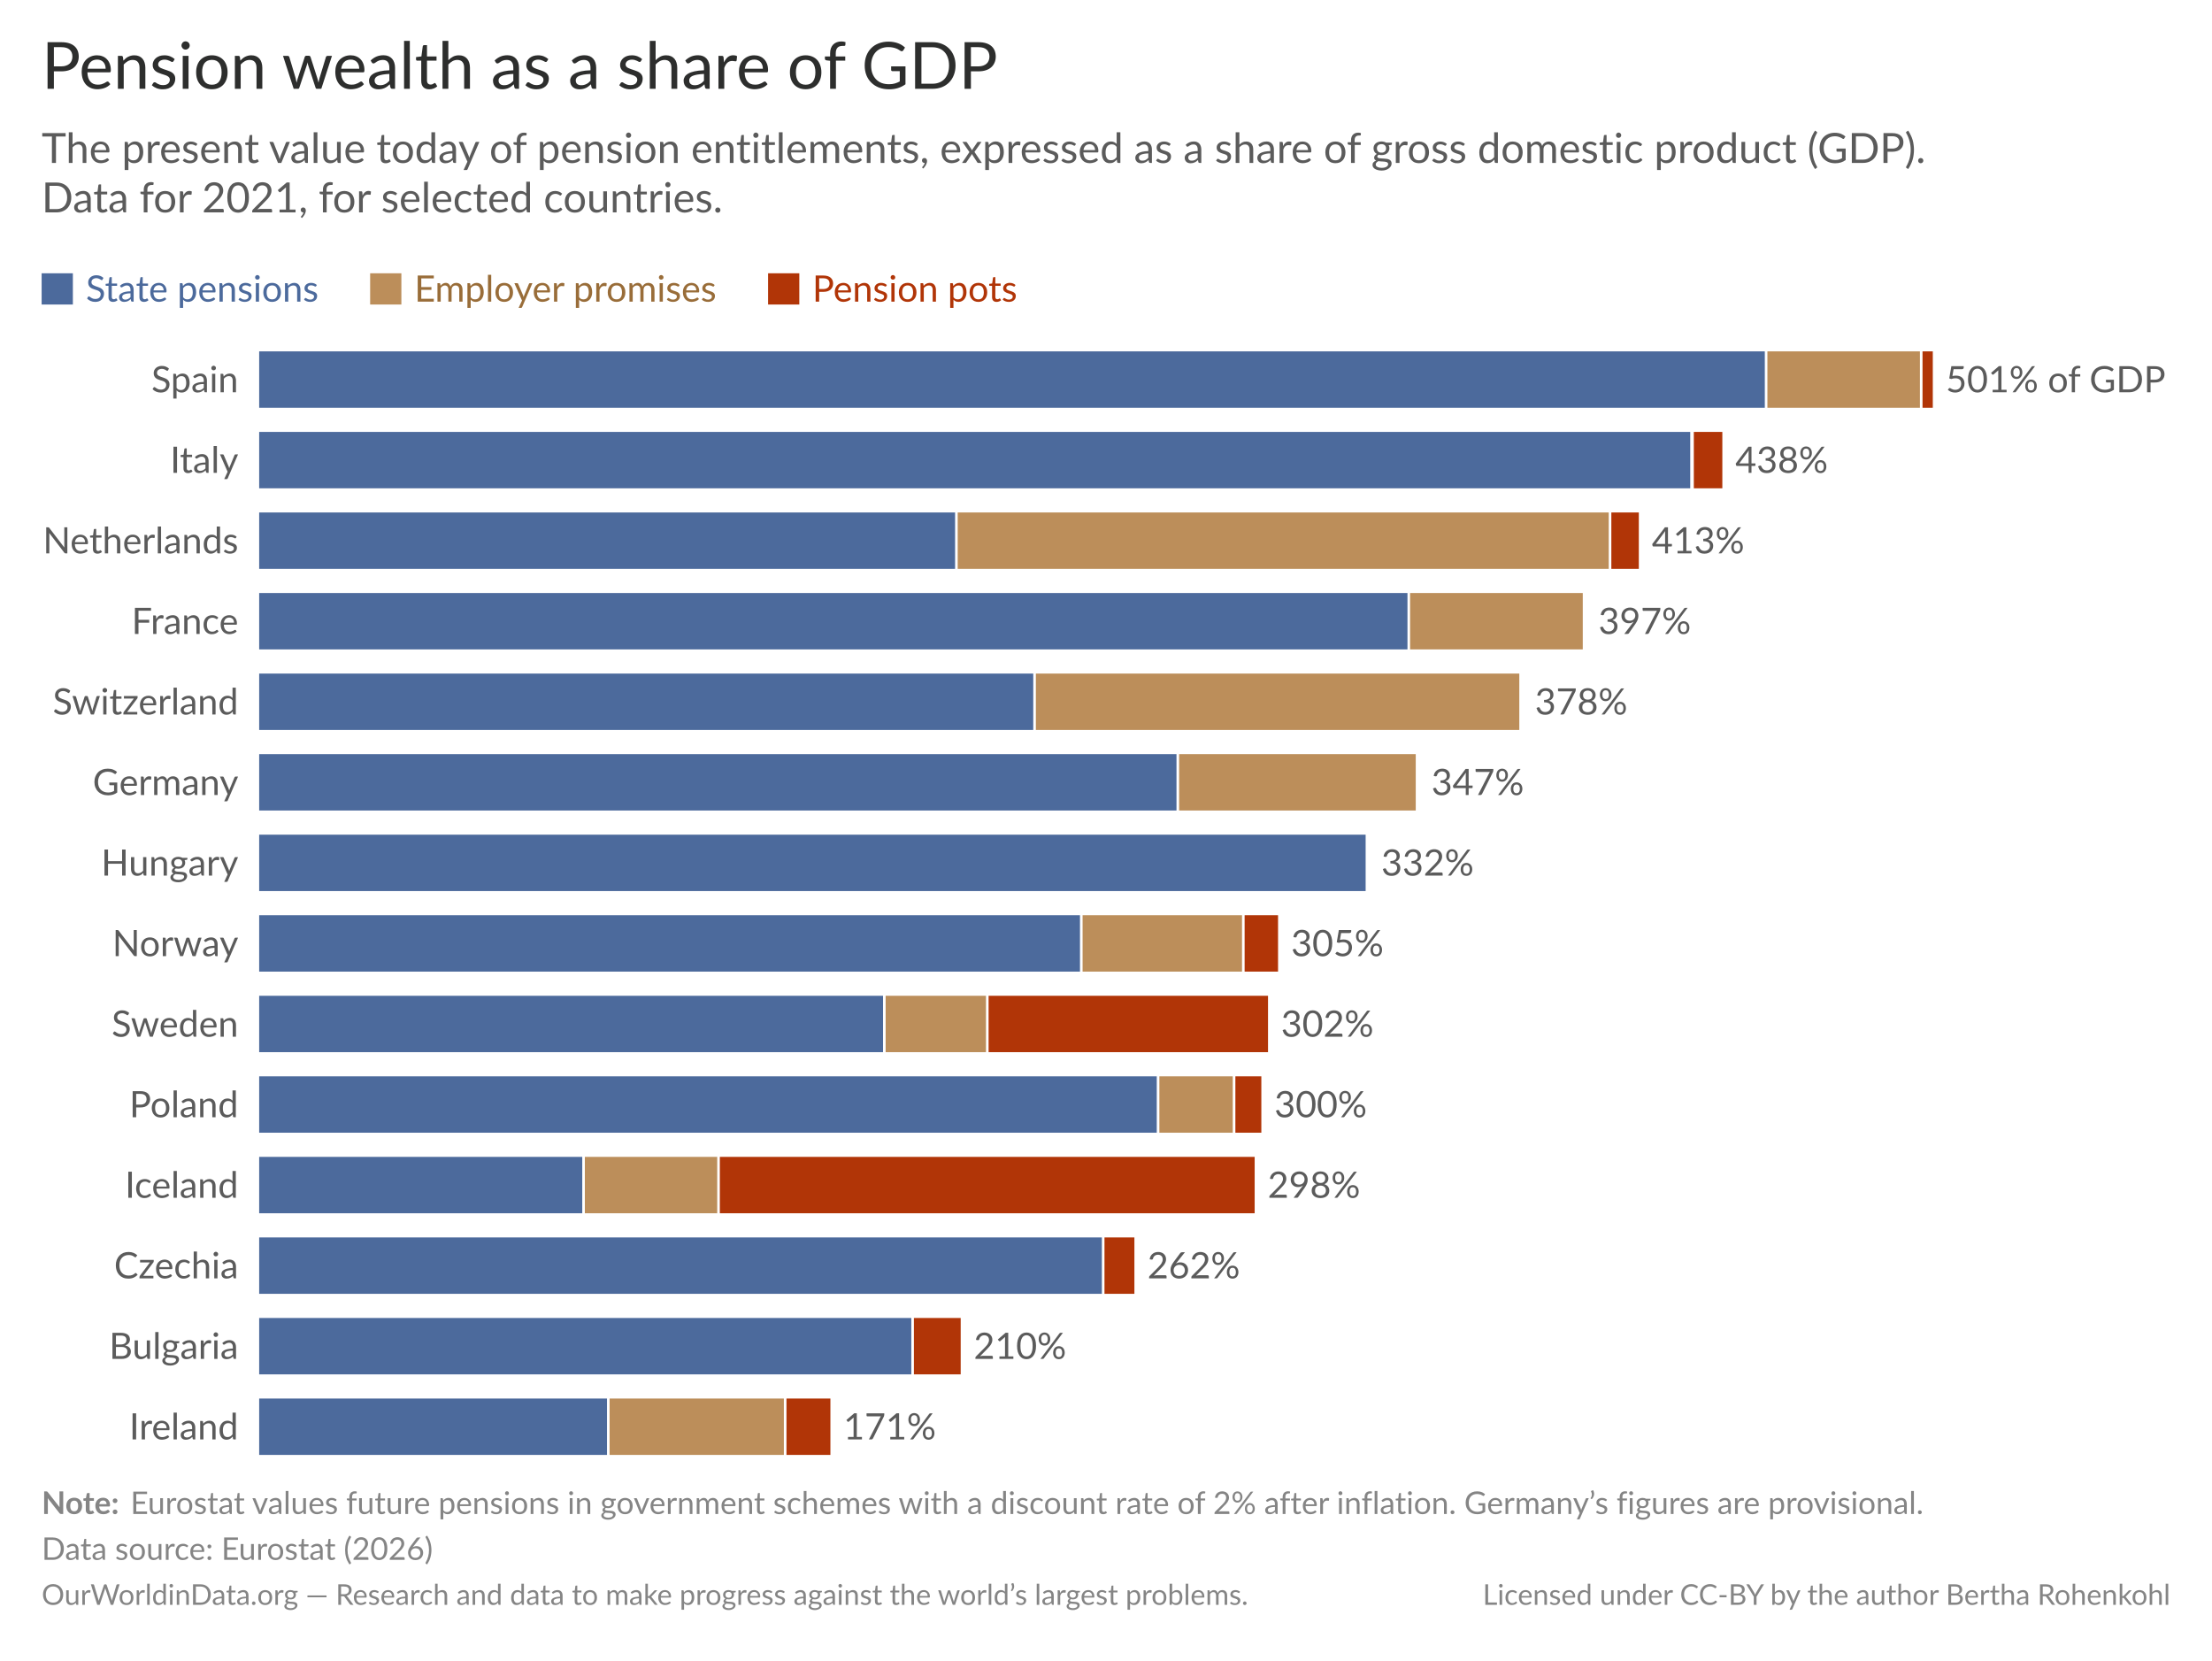
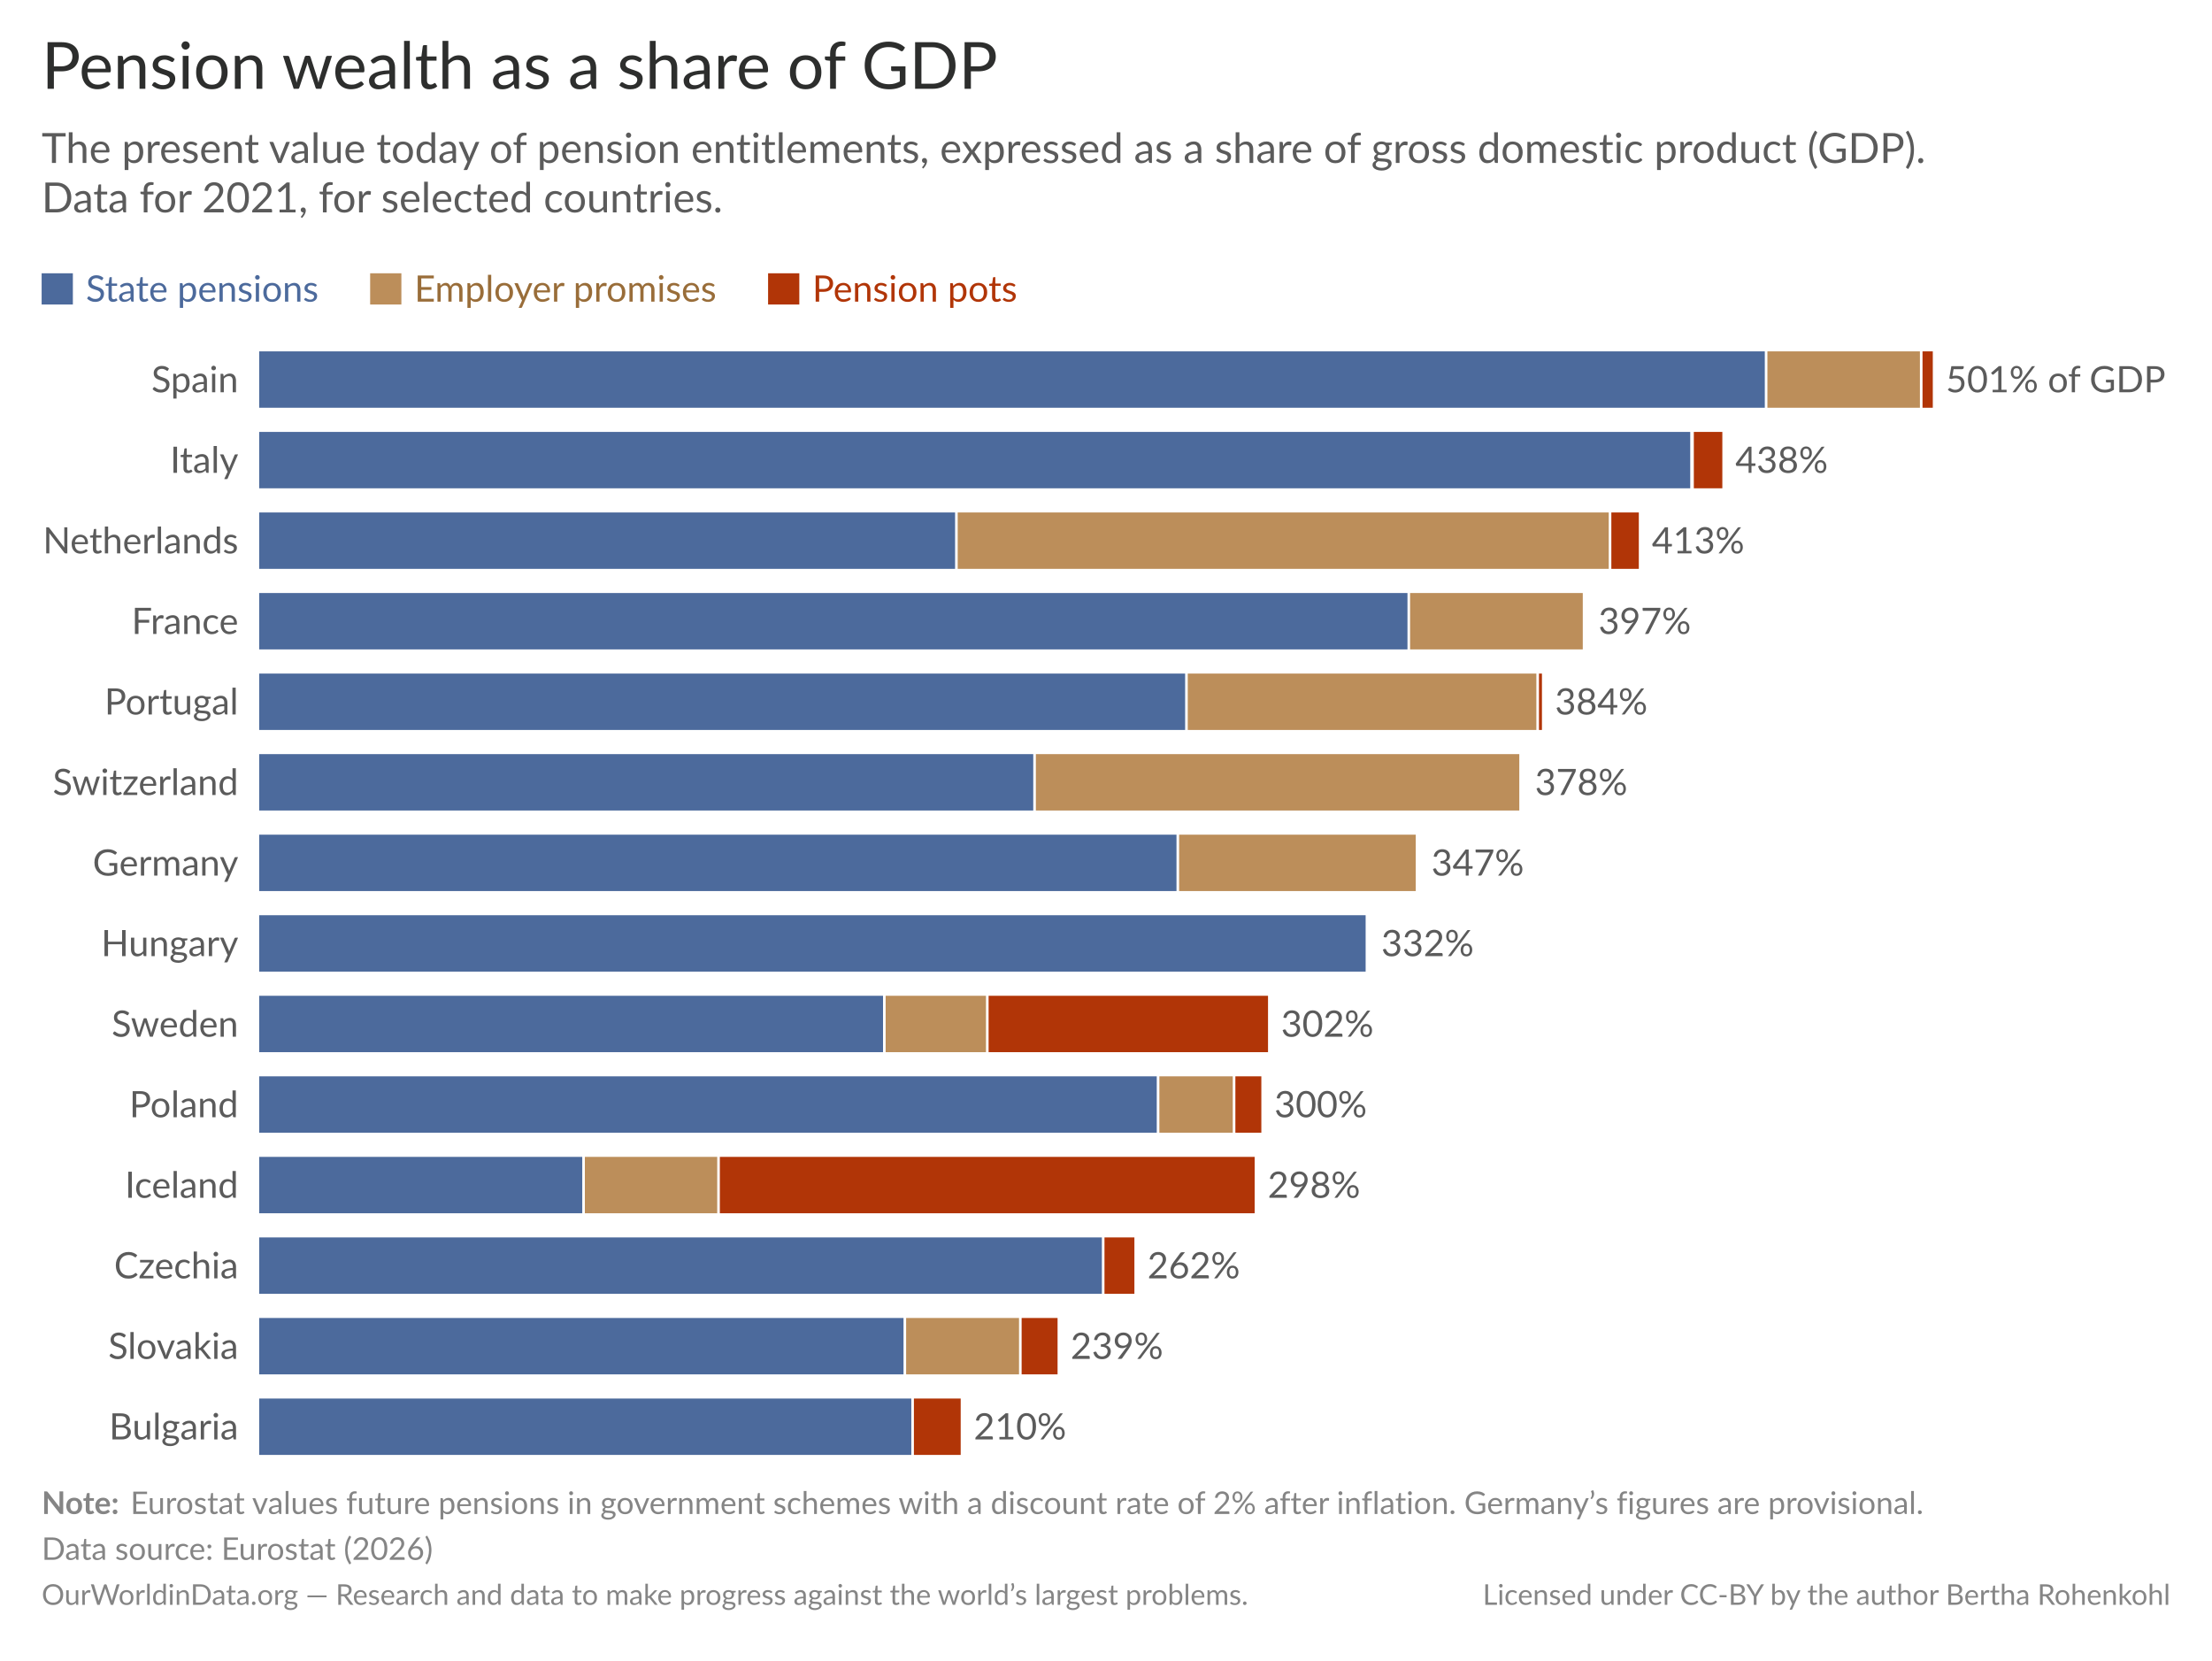
<svg xmlns="http://www.w3.org/2000/svg" width="612pt" height="459.36pt" viewBox="0 0 612 459.36" version="1.1">
  <defs>
    <style type="text/css">*{stroke-linejoin: round; stroke-linecap: butt}</style>
  </defs>
  <g id="figure_1">
    <g id="patch_1">
      <path d="M 0 459.36  L 612 459.36  L 612 0  L 0 0  L 0 459.36  z " style="fill: none" />
    </g>
    <g id="legend-chip__state">
      <path d="M 11.52 84.24  L 20.16 84.24  L 20.16 75.6  L 11.52 75.6  z " style="fill: #4c6a9c" />
    </g>
    <g id="legend-chip__employer">
      <path d="M 102.409 84.24  L 111.049 84.24  L 111.049 75.6  L 102.409 75.6  z " style="fill: #bc8e5a" />
    </g>
    <g id="legend-chip__pots">
      <path d="M 212.509 84.24  L 221.149 84.24  L 221.149 75.6  L 212.509 75.6  z " style="fill: #b13507" />
    </g>
    <g id="spain__state">
      <path d="M 71.706 112.798  L 488.272 112.798  L 488.272 97.2  L 71.706 97.2  z " style="fill: #4c6a9c" />
    </g>
    <g id="spain__employer">
      <path d="M 488.992 112.798  L 531.188 112.798  L 531.188 97.2  L 488.992 97.2  z " style="fill: #bc8e5a" />
    </g>
    <g id="spain__pots">
      <path d="M 531.908 112.798  L 534.751 112.798  L 534.751 97.2  L 531.908 97.2  z " style="fill: #b13507" />
    </g>
    <g id="italy__state">
      <path d="M 71.706 135.081  L 467.642 135.081  L 467.642 119.483  L 71.706 119.483  z " style="fill: #4c6a9c" />
    </g>
    <g id="italy__pots">
      <path d="M 468.633 135.081  L 476.523 135.081  L 476.523 119.483  L 468.633 119.483  z " style="fill: #b13507" />
    </g>
    <g id="netherlands__state">
      <path d="M 71.706 157.365  L 264.245 157.365  L 264.245 141.766  L 71.706 141.766  z " style="fill: #4c6a9c" />
    </g>
    <g id="netherlands__employer">
      <path d="M 264.965 157.365  L 445.093 157.365  L 445.093 141.766  L 264.965 141.766  z " style="fill: #bc8e5a" />
    </g>
    <g id="netherlands__pots">
      <path d="M 445.813 157.365  L 453.417 157.365  L 453.417 141.766  L 445.813 141.766  z " style="fill: #b13507" />
    </g>
    <g id="france__state">
      <path d="M 71.706 179.648  L 389.411 179.648  L 389.411 164.05  L 71.706 164.05  z " style="fill: #4c6a9c" />
    </g>
    <g id="france__employer">
      <path d="M 390.131 179.648  L 437.91 179.648  L 437.91 164.05  L 390.131 164.05  z " style="fill: #bc8e5a" />
    </g>
+     <g id="portugal__state">
+       <path d="M 71.706 201.931  L 327.894 201.931  L 327.894 186.333  L 71.706 186.333  z " style="fill: #4c6a9c" />
+     </g>
+     <g id="portugal__employer">
+       <path d="M 328.614 201.931  L 425.069 201.931  L 425.069 186.333  L 328.614 186.333  z " style="fill: #bc8e5a" />
+     </g>
+     <g id="portugal__pots">
+       <path d="M 425.789 201.931  L 426.614 201.931  L 426.614 186.333  L 425.789 186.333  z " style="fill: #b13507" />
+     </g>
    <g id="switzerland__state">
-       <path d="M 71.706 201.931  L 285.875 201.931  L 285.875 186.333  L 71.706 186.333  z " style="fill: #4c6a9c" />
+       <path d="M 71.706 224.214  L 285.875 224.214  L 285.875 208.616  L 71.706 208.616  z " style="fill: #4c6a9c" />
    </g>
    <g id="switzerland__employer">
-       <path d="M 286.595 201.931  L 420.349 201.931  L 420.349 186.333  L 286.595 186.333  z " style="fill: #bc8e5a" />
+       <path d="M 286.595 224.214  L 420.349 224.214  L 420.349 208.616  L 286.595 208.616  z " style="fill: #bc8e5a" />
    </g>
    <g id="germany__state">
-       <path d="M 71.706 224.214  L 325.504 224.214  L 325.504 208.616  L 71.706 208.616  z " style="fill: #4c6a9c" />
+       <path d="M 71.706 246.498  L 325.504 246.498  L 325.504 230.899  L 71.706 230.899  z " style="fill: #4c6a9c" />
    </g>
    <g id="germany__employer">
-       <path d="M 326.224 224.214  L 391.698 224.214  L 391.698 208.616  L 326.224 208.616  z " style="fill: #bc8e5a" />
+       <path d="M 326.224 246.498  L 391.698 246.498  L 391.698 230.899  L 326.224 230.899  z " style="fill: #bc8e5a" />
    </g>
    <g id="hungary__state">
-       <path d="M 71.706 246.498  L 377.834 246.498  L 377.834 230.899  L 71.706 230.899  z " style="fill: #4c6a9c" />
-     </g>
-     <g id="norway__state">
-       <path d="M 71.706 268.781  L 298.803 268.781  L 298.803 253.182  L 71.706 253.182  z " style="fill: #4c6a9c" />
-     </g>
-     <g id="norway__employer">
-       <path d="M 299.523 268.781  L 343.631 268.781  L 343.631 253.182  L 299.523 253.182  z " style="fill: #bc8e5a" />
-     </g>
-     <g id="norway__pots">
-       <path d="M 344.351 268.781  L 353.6 268.781  L 353.6 253.182  L 344.351 253.182  z " style="fill: #b13507" />
+       <path d="M 71.706 268.781  L 377.834 268.781  L 377.834 253.182  L 71.706 253.182  z " style="fill: #4c6a9c" />
    </g>
    <g id="sweden__state">
      <path d="M 71.706 291.064  L 244.311 291.064  L 244.311 275.466  L 71.706 275.466  z " style="fill: #4c6a9c" />
    </g>
    <g id="sweden__employer">
      <path d="M 245.031 291.064  L 272.796 291.064  L 272.796 275.466  L 245.031 275.466  z " style="fill: #bc8e5a" />
    </g>
    <g id="sweden__pots">
      <path d="M 273.516 291.064  L 350.827 291.064  L 350.827 275.466  L 273.516 275.466  z " style="fill: #b13507" />
    </g>
    <g id="poland__state">
      <path d="M 71.706 313.347  L 320.045 313.347  L 320.045 297.749  L 71.706 297.749  z " style="fill: #4c6a9c" />
    </g>
    <g id="poland__employer">
      <path d="M 320.765 313.347  L 341.072 313.347  L 341.072 297.749  L 320.765 297.749  z " style="fill: #bc8e5a" />
    </g>
    <g id="poland__pots">
      <path d="M 341.792 313.347  L 348.978 313.347  L 348.978 297.749  L 341.792 297.749  z " style="fill: #b13507" />
    </g>
    <g id="iceland__state">
      <path d="M 71.706 335.63  L 161.094 335.63  L 161.094 320.032  L 71.706 320.032  z " style="fill: #4c6a9c" />
    </g>
    <g id="iceland__employer">
      <path d="M 161.814 335.63  L 198.436 335.63  L 198.436 320.032  L 161.814 320.032  z " style="fill: #bc8e5a" />
    </g>
    <g id="iceland__pots">
      <path d="M 199.156 335.63  L 347.13 335.63  L 347.13 320.032  L 199.156 320.032  z " style="fill: #b13507" />
    </g>
    <g id="czechia__state">
      <path d="M 71.706 357.914  L 304.859 357.914  L 304.859 342.315  L 71.706 342.315  z " style="fill: #4c6a9c" />
    </g>
    <g id="czechia__pots">
      <path d="M 305.579 357.914  L 313.857 357.914  L 313.857 342.315  L 305.579 342.315  z " style="fill: #b13507" />
    </g>
+     <g id="slovakia__state">
+       <path d="M 71.706 380.197  L 249.979 380.197  L 249.979 364.599  L 71.706 364.599  z " style="fill: #4c6a9c" />
+     </g>
+     <g id="slovakia__employer">
+       <path d="M 250.699 380.197  L 281.936 380.197  L 281.936 364.599  L 250.699 364.599  z " style="fill: #bc8e5a" />
+     </g>
+     <g id="slovakia__pots">
+       <path d="M 282.656 380.197  L 292.6 380.197  L 292.6 364.599  L 282.656 364.599  z " style="fill: #b13507" />
+     </g>
    <g id="bulgaria__state">
-       <path d="M 71.706 380.197  L 252.134 380.197  L 252.134 364.599  L 71.706 364.599  z " style="fill: #4c6a9c" />
+       <path d="M 71.706 402.48  L 252.134 402.48  L 252.134 386.882  L 71.706 386.882  z " style="fill: #4c6a9c" />
    </g>
    <g id="bulgaria__pots">
-       <path d="M 252.854 380.197  L 265.797 380.197  L 265.797 364.599  L 252.854 364.599  z " style="fill: #b13507" />
-     </g>
-     <g id="ireland__state">
-       <path d="M 71.706 402.48  L 167.938 402.48  L 167.938 386.882  L 71.706 386.882  z " style="fill: #4c6a9c" />
-     </g>
-     <g id="ireland__employer">
-       <path d="M 168.658 402.48  L 216.874 402.48  L 216.874 386.882  L 168.658 386.882  z " style="fill: #bc8e5a" />
-     </g>
-     <g id="ireland__pots">
-       <path d="M 217.594 402.48  L 229.751 402.48  L 229.751 386.882  L 217.594 386.882  z " style="fill: #b13507" />
+       <path d="M 252.854 402.48  L 265.797 402.48  L 265.797 386.882  L 252.854 386.882  z " style="fill: #b13507" />
    </g>
    <g id="title">
      <text style="font-size: 18px; font-family: 'Lato', 'Arial', 'Helvetica', 'Liberation Sans', sans-serif; text-anchor: start; fill: #2d2e2d" x="11.52" y="24.564" transform="rotate(-0 11.52 24.56437)">Pension wealth as a share of GDP</text>
    </g>
    <g id="subtitle">
      <text style="font-size: 11.52px; font-family: 'Lato', 'Arial', 'Helvetica', 'Liberation Sans', sans-serif; text-anchor: start; fill: #5b5b5b" x="11.52" y="45.068" transform="rotate(-0 11.52 45.0684)">The present value today of pension entitlements, expressed as a share of gross domestic product (GDP).</text>
    </g>
    <g id="subtitle-line2">
      <text style="font-size: 11.52px; font-family: 'Lato', 'Arial', 'Helvetica', 'Liberation Sans', sans-serif; text-anchor: start; fill: #5b5b5b" x="11.52" y="58.748" transform="rotate(-0 11.52 58.7484)">Data for 2021, for selected countries.</text>
    </g>
    <g id="note">
      <text style="font-weight: 700; font-size: 8.64px; font-family: 'Lato', 'Arial', 'Helvetica', 'Liberation Sans', sans-serif; text-anchor: start; fill: #858585" x="11.52" y="418.821" transform="rotate(-0 11.52 418.8213)">Note:</text>
    </g>
    <g id="note-rest">
      <text style="font-size: 8.64px; font-family: 'Lato', 'Arial', 'Helvetica', 'Liberation Sans', sans-serif; text-anchor: start; fill: #858585" x="36.078" y="418.821" transform="rotate(-0 36.07819 418.8213)">Eurostat values future pensions in government schemes with a discount rate of 2% after inflation. Germany’s figures are provisional.</text>
    </g>
    <g id="data-source">
      <text style="font-size: 8.64px; font-family: 'Lato', 'Arial', 'Helvetica', 'Liberation Sans', sans-serif; text-anchor: start; fill: #858585" x="11.52" y="431.508" transform="rotate(-0 11.52 431.5077)">Data source: Eurostat (2026)</text>
    </g>
    <g id="tagline">
      <text style="font-size: 7.92px; font-family: 'Lato', 'Arial', 'Helvetica', 'Liberation Sans', sans-serif; text-anchor: start; fill: #858585" x="11.52" y="443.946" transform="rotate(-0 11.52 443.9459)">OurWorldinData.org — Research and data to make progress against the world’s largest problems.</text>
    </g>
    <g id="license">
      <text style="font-size: 7.92px; font-family: 'Lato', 'Arial', 'Helvetica', 'Liberation Sans', sans-serif; text-anchor: end; fill: #858585" x="600.48" y="443.946" transform="rotate(-0 600.48 443.9459)">Licensed under CC-BY by the author Bertha Rohenkohl</text>
    </g>
    <g id="category__state">
      <text style="font-size: 10.08px; font-family: 'Lato', 'Arial', 'Helvetica', 'Liberation Sans', sans-serif; text-anchor: start; fill: #4c6a9c" x="23.76" y="83.439" transform="rotate(-0 23.76 83.43934)">State pensions</text>
    </g>
    <g id="category__employer">
      <text style="font-size: 10.08px; font-family: 'Lato', 'Arial', 'Helvetica', 'Liberation Sans', sans-serif; text-anchor: start; fill: #996d39" x="114.649" y="83.439" transform="rotate(-0 114.6491 83.43934)">Employer promises</text>
    </g>
    <g id="category__pots">
      <text style="font-size: 10.08px; font-family: 'Lato', 'Arial', 'Helvetica', 'Liberation Sans', sans-serif; text-anchor: start; fill: #b13507" x="224.749" y="83.439" transform="rotate(-0 224.7488 83.43934)">Pension pots</text>
    </g>
    <g id="spain__label">
      <text style="font-size: 10.08px; font-family: 'Lato', 'Arial', 'Helvetica', 'Liberation Sans', sans-serif; text-anchor: end; fill: #5b5b5b" x="65.946" y="108.518" transform="rotate(-0 65.94629 108.5185)">Spain</text>
    </g>
    <g id="spain__total">
      <text style="font-size: 10.08px; font-family: 'Lato', 'Arial', 'Helvetica', 'Liberation Sans', sans-serif; text-anchor: start; fill: #5b5b5b" x="538.351" y="108.518" transform="rotate(-0 538.3506 108.5185)">501% of GDP</text>
    </g>
    <g id="italy__label">
      <text style="font-size: 10.08px; font-family: 'Lato', 'Arial', 'Helvetica', 'Liberation Sans', sans-serif; text-anchor: end; fill: #5b5b5b" x="65.946" y="130.802" transform="rotate(-0 65.94629 130.8017)">Italy</text>
    </g>
    <g id="italy__total">
      <text style="font-size: 10.08px; font-family: 'Lato', 'Arial', 'Helvetica', 'Liberation Sans', sans-serif; text-anchor: start; fill: #5b5b5b" x="480.123" y="130.802" transform="rotate(-0 480.1234 130.8017)">438%</text>
    </g>
    <g id="netherlands__label">
      <text style="font-size: 10.08px; font-family: 'Lato', 'Arial', 'Helvetica', 'Liberation Sans', sans-serif; text-anchor: end; fill: #5b5b5b" x="65.946" y="153.085" transform="rotate(-0 65.94629 153.0849)">Netherlands</text>
    </g>
    <g id="netherlands__total">
      <text style="font-size: 10.08px; font-family: 'Lato', 'Arial', 'Helvetica', 'Liberation Sans', sans-serif; text-anchor: start; fill: #5b5b5b" x="457.017" y="153.085" transform="rotate(-0 457.0175 153.0849)">413%</text>
    </g>
    <g id="france__label">
      <text style="font-size: 10.08px; font-family: 'Lato', 'Arial', 'Helvetica', 'Liberation Sans', sans-serif; text-anchor: end; fill: #5b5b5b" x="65.946" y="175.368" transform="rotate(-0 65.94629 175.3681)">France</text>
    </g>
    <g id="france__total">
      <text style="font-size: 10.08px; font-family: 'Lato', 'Arial', 'Helvetica', 'Liberation Sans', sans-serif; text-anchor: start; fill: #5b5b5b" x="442.23" y="175.368" transform="rotate(-0 442.2296 175.3681)">397%</text>
    </g>
+     <g id="portugal__label">
+       <text style="font-size: 10.08px; font-family: 'Lato', 'Arial', 'Helvetica', 'Liberation Sans', sans-serif; text-anchor: end; fill: #5b5b5b" x="65.946" y="197.651" transform="rotate(-0 65.94629 197.6513)">Portugal</text>
+     </g>
+     <g id="portugal__total">
+       <text style="font-size: 10.08px; font-family: 'Lato', 'Arial', 'Helvetica', 'Liberation Sans', sans-serif; text-anchor: start; fill: #5b5b5b" x="430.214" y="197.651" transform="rotate(-0 430.2141 197.6513)">384%</text>
+     </g>
    <g id="switzerland__label">
-       <text style="font-size: 10.08px; font-family: 'Lato', 'Arial', 'Helvetica', 'Liberation Sans', sans-serif; text-anchor: end; fill: #5b5b5b" x="65.946" y="197.651" transform="rotate(-0 65.94629 197.6513)">Switzerland</text>
+       <text style="font-size: 10.08px; font-family: 'Lato', 'Arial', 'Helvetica', 'Liberation Sans', sans-serif; text-anchor: end; fill: #5b5b5b" x="65.946" y="219.935" transform="rotate(-0 65.94629 219.9345)">Switzerland</text>
    </g>
    <g id="switzerland__total">
-       <text style="font-size: 10.08px; font-family: 'Lato', 'Arial', 'Helvetica', 'Liberation Sans', sans-serif; text-anchor: start; fill: #5b5b5b" x="424.669" y="197.651" transform="rotate(-0 424.6691 197.6513)">378%</text>
+       <text style="font-size: 10.08px; font-family: 'Lato', 'Arial', 'Helvetica', 'Liberation Sans', sans-serif; text-anchor: start; fill: #5b5b5b" x="424.669" y="219.935" transform="rotate(-0 424.6691 219.9345)">378%</text>
    </g>
    <g id="germany__label">
-       <text style="font-size: 10.08px; font-family: 'Lato', 'Arial', 'Helvetica', 'Liberation Sans', sans-serif; text-anchor: end; fill: #5b5b5b" x="65.946" y="219.935" transform="rotate(-0 65.94629 219.9345)">Germany</text>
+       <text style="font-size: 10.08px; font-family: 'Lato', 'Arial', 'Helvetica', 'Liberation Sans', sans-serif; text-anchor: end; fill: #5b5b5b" x="65.946" y="242.218" transform="rotate(-0 65.94629 242.2177)">Germany</text>
    </g>
    <g id="germany__total">
-       <text style="font-size: 10.08px; font-family: 'Lato', 'Arial', 'Helvetica', 'Liberation Sans', sans-serif; text-anchor: start; fill: #5b5b5b" x="396.018" y="219.935" transform="rotate(-0 396.0176 219.9345)">347%</text>
+       <text style="font-size: 10.08px; font-family: 'Lato', 'Arial', 'Helvetica', 'Liberation Sans', sans-serif; text-anchor: start; fill: #5b5b5b" x="396.018" y="242.218" transform="rotate(-0 396.0176 242.2177)">347%</text>
    </g>
    <g id="hungary__label">
-       <text style="font-size: 10.08px; font-family: 'Lato', 'Arial', 'Helvetica', 'Liberation Sans', sans-serif; text-anchor: end; fill: #5b5b5b" x="65.946" y="242.218" transform="rotate(-0 65.94629 242.2177)">Hungary</text>
+       <text style="font-size: 10.08px; font-family: 'Lato', 'Arial', 'Helvetica', 'Liberation Sans', sans-serif; text-anchor: end; fill: #5b5b5b" x="65.946" y="264.501" transform="rotate(-0 65.94629 264.5009)">Hungary</text>
    </g>
    <g id="hungary__total">
-       <text style="font-size: 10.08px; font-family: 'Lato', 'Arial', 'Helvetica', 'Liberation Sans', sans-serif; text-anchor: start; fill: #5b5b5b" x="382.154" y="242.218" transform="rotate(-0 382.154 242.2177)">332%</text>
-     </g>
-     <g id="norway__label">
-       <text style="font-size: 10.08px; font-family: 'Lato', 'Arial', 'Helvetica', 'Liberation Sans', sans-serif; text-anchor: end; fill: #5b5b5b" x="65.946" y="264.501" transform="rotate(-0 65.94629 264.5009)">Norway</text>
-     </g>
-     <g id="norway__total">
-       <text style="font-size: 10.08px; font-family: 'Lato', 'Arial', 'Helvetica', 'Liberation Sans', sans-serif; text-anchor: start; fill: #5b5b5b" x="357.2" y="264.501" transform="rotate(-0 357.1995 264.5009)">305%</text>
+       <text style="font-size: 10.08px; font-family: 'Lato', 'Arial', 'Helvetica', 'Liberation Sans', sans-serif; text-anchor: start; fill: #5b5b5b" x="382.154" y="264.501" transform="rotate(-0 382.154 264.5009)">332%</text>
    </g>
    <g id="sweden__label">
      <text style="font-size: 10.08px; font-family: 'Lato', 'Arial', 'Helvetica', 'Liberation Sans', sans-serif; text-anchor: end; fill: #5b5b5b" x="65.946" y="286.784" transform="rotate(-0 65.94629 286.7842)">Sweden</text>
    </g>
    <g id="sweden__total">
      <text style="font-size: 10.08px; font-family: 'Lato', 'Arial', 'Helvetica', 'Liberation Sans', sans-serif; text-anchor: start; fill: #5b5b5b" x="354.427" y="286.784" transform="rotate(-0 354.4268 286.7842)">302%</text>
    </g>
    <g id="poland__label">
      <text style="font-size: 10.08px; font-family: 'Lato', 'Arial', 'Helvetica', 'Liberation Sans', sans-serif; text-anchor: end; fill: #5b5b5b" x="65.946" y="309.067" transform="rotate(-0 65.94629 309.0674)">Poland</text>
    </g>
    <g id="poland__total">
      <text style="font-size: 10.08px; font-family: 'Lato', 'Arial', 'Helvetica', 'Liberation Sans', sans-serif; text-anchor: start; fill: #5b5b5b" x="352.578" y="309.067" transform="rotate(-0 352.5783 309.0674)">300%</text>
    </g>
    <g id="iceland__label">
      <text style="font-size: 10.08px; font-family: 'Lato', 'Arial', 'Helvetica', 'Liberation Sans', sans-serif; text-anchor: end; fill: #5b5b5b" x="65.946" y="331.351" transform="rotate(-0 65.94629 331.3506)">Iceland</text>
    </g>
    <g id="iceland__total">
      <text style="font-size: 10.08px; font-family: 'Lato', 'Arial', 'Helvetica', 'Liberation Sans', sans-serif; text-anchor: start; fill: #5b5b5b" x="350.73" y="331.351" transform="rotate(-0 350.7298 331.3506)">298%</text>
    </g>
    <g id="czechia__label">
      <text style="font-size: 10.08px; font-family: 'Lato', 'Arial', 'Helvetica', 'Liberation Sans', sans-serif; text-anchor: end; fill: #5b5b5b" x="65.946" y="353.634" transform="rotate(-0 65.94629 353.6338)">Czechia</text>
    </g>
    <g id="czechia__total">
      <text style="font-size: 10.08px; font-family: 'Lato', 'Arial', 'Helvetica', 'Liberation Sans', sans-serif; text-anchor: start; fill: #5b5b5b" x="317.457" y="353.634" transform="rotate(-0 317.4572 353.6338)">262%</text>
    </g>
+     <g id="slovakia__label">
+       <text style="font-size: 10.08px; font-family: 'Lato', 'Arial', 'Helvetica', 'Liberation Sans', sans-serif; text-anchor: end; fill: #5b5b5b" x="65.946" y="375.917" transform="rotate(-0 65.94629 375.917)">Slovakia</text>
+     </g>
+     <g id="slovakia__total">
+       <text style="font-size: 10.08px; font-family: 'Lato', 'Arial', 'Helvetica', 'Liberation Sans', sans-serif; text-anchor: start; fill: #5b5b5b" x="296.2" y="375.917" transform="rotate(-0 296.1997 375.917)">239%</text>
+     </g>
    <g id="bulgaria__label">
-       <text style="font-size: 10.08px; font-family: 'Lato', 'Arial', 'Helvetica', 'Liberation Sans', sans-serif; text-anchor: end; fill: #5b5b5b" x="65.946" y="375.917" transform="rotate(-0 65.94629 375.917)">Bulgaria</text>
+       <text style="font-size: 10.08px; font-family: 'Lato', 'Arial', 'Helvetica', 'Liberation Sans', sans-serif; text-anchor: end; fill: #5b5b5b" x="65.946" y="398.2" transform="rotate(-0 65.94629 398.2002)">Bulgaria</text>
    </g>
    <g id="bulgaria__total">
-       <text style="font-size: 10.08px; font-family: 'Lato', 'Arial', 'Helvetica', 'Liberation Sans', sans-serif; text-anchor: start; fill: #5b5b5b" x="269.397" y="375.917" transform="rotate(-0 269.3967 375.917)">210%</text>
-     </g>
-     <g id="ireland__label">
-       <text style="font-size: 10.08px; font-family: 'Lato', 'Arial', 'Helvetica', 'Liberation Sans', sans-serif; text-anchor: end; fill: #5b5b5b" x="65.946" y="398.2" transform="rotate(-0 65.94629 398.2002)">Ireland</text>
-     </g>
-     <g id="ireland__total">
-       <text style="font-size: 10.08px; font-family: 'Lato', 'Arial', 'Helvetica', 'Liberation Sans', sans-serif; text-anchor: start; fill: #5b5b5b" x="233.351" y="398.2" transform="rotate(-0 233.3511 398.2002)">171%</text>
+       <text style="font-size: 10.08px; font-family: 'Lato', 'Arial', 'Helvetica', 'Liberation Sans', sans-serif; text-anchor: start; fill: #5b5b5b" x="269.397" y="398.2" transform="rotate(-0 269.3967 398.2002)">210%</text>
    </g>
  </g>
</svg>
